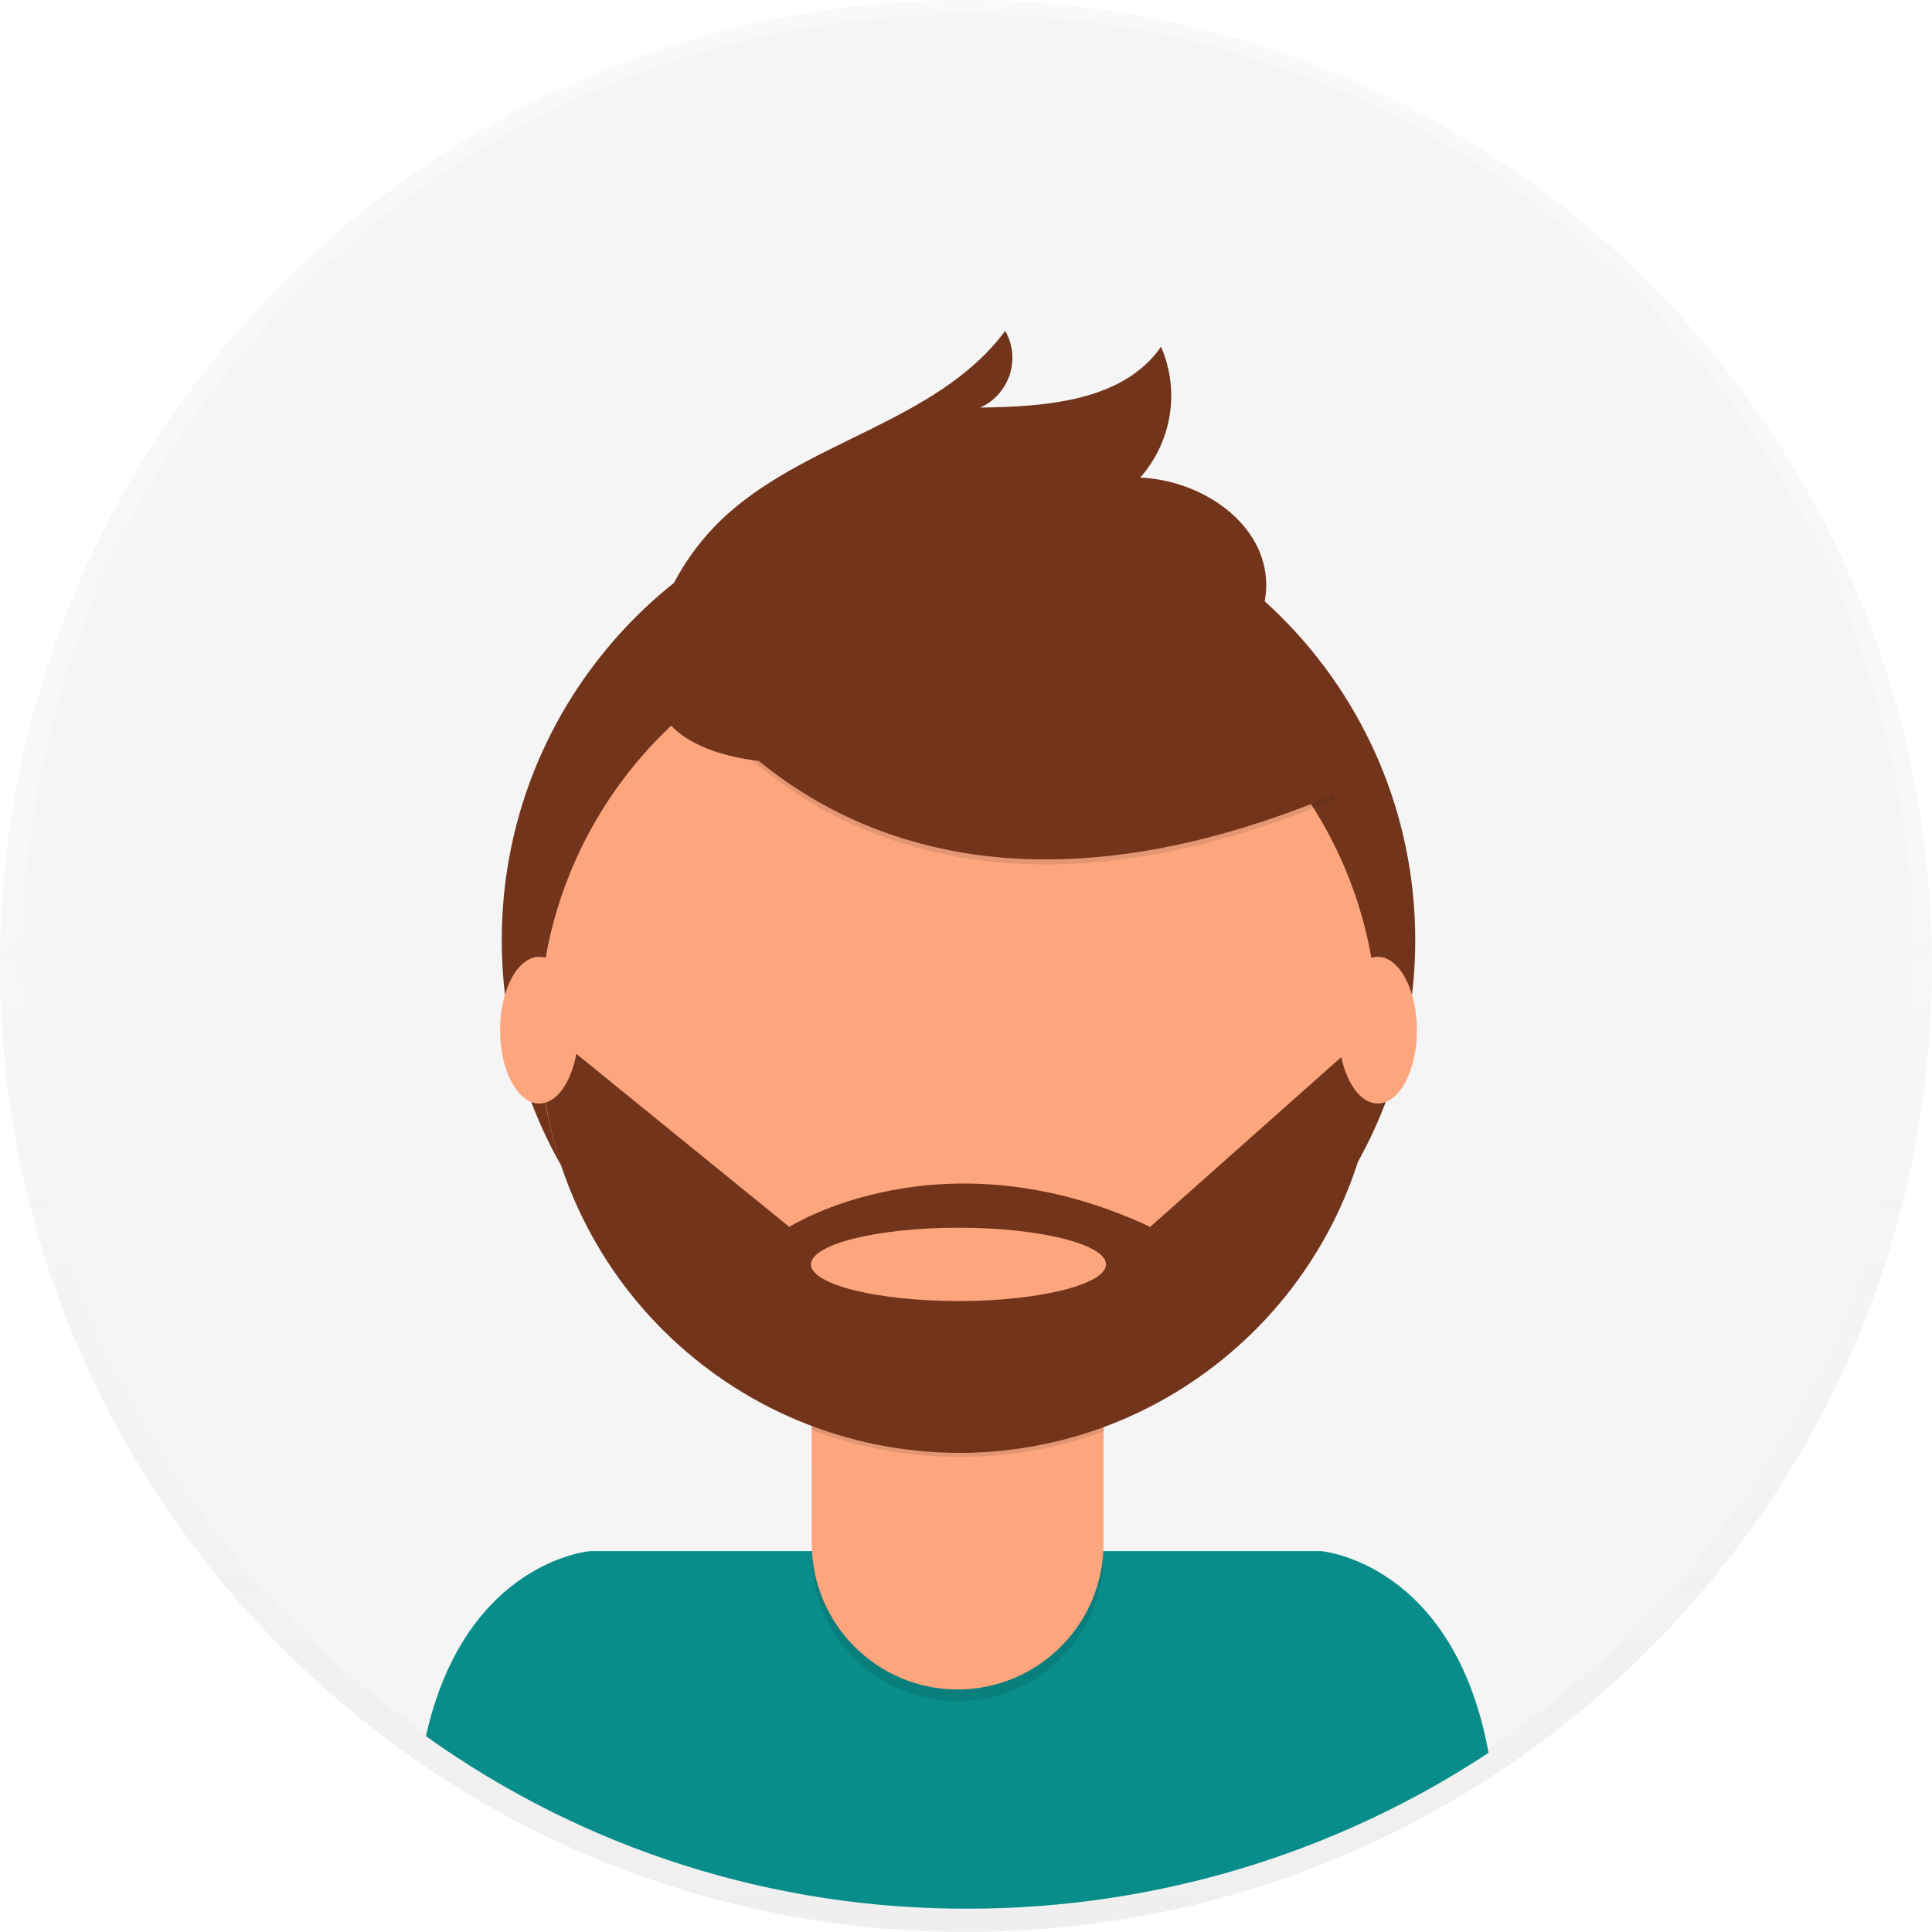
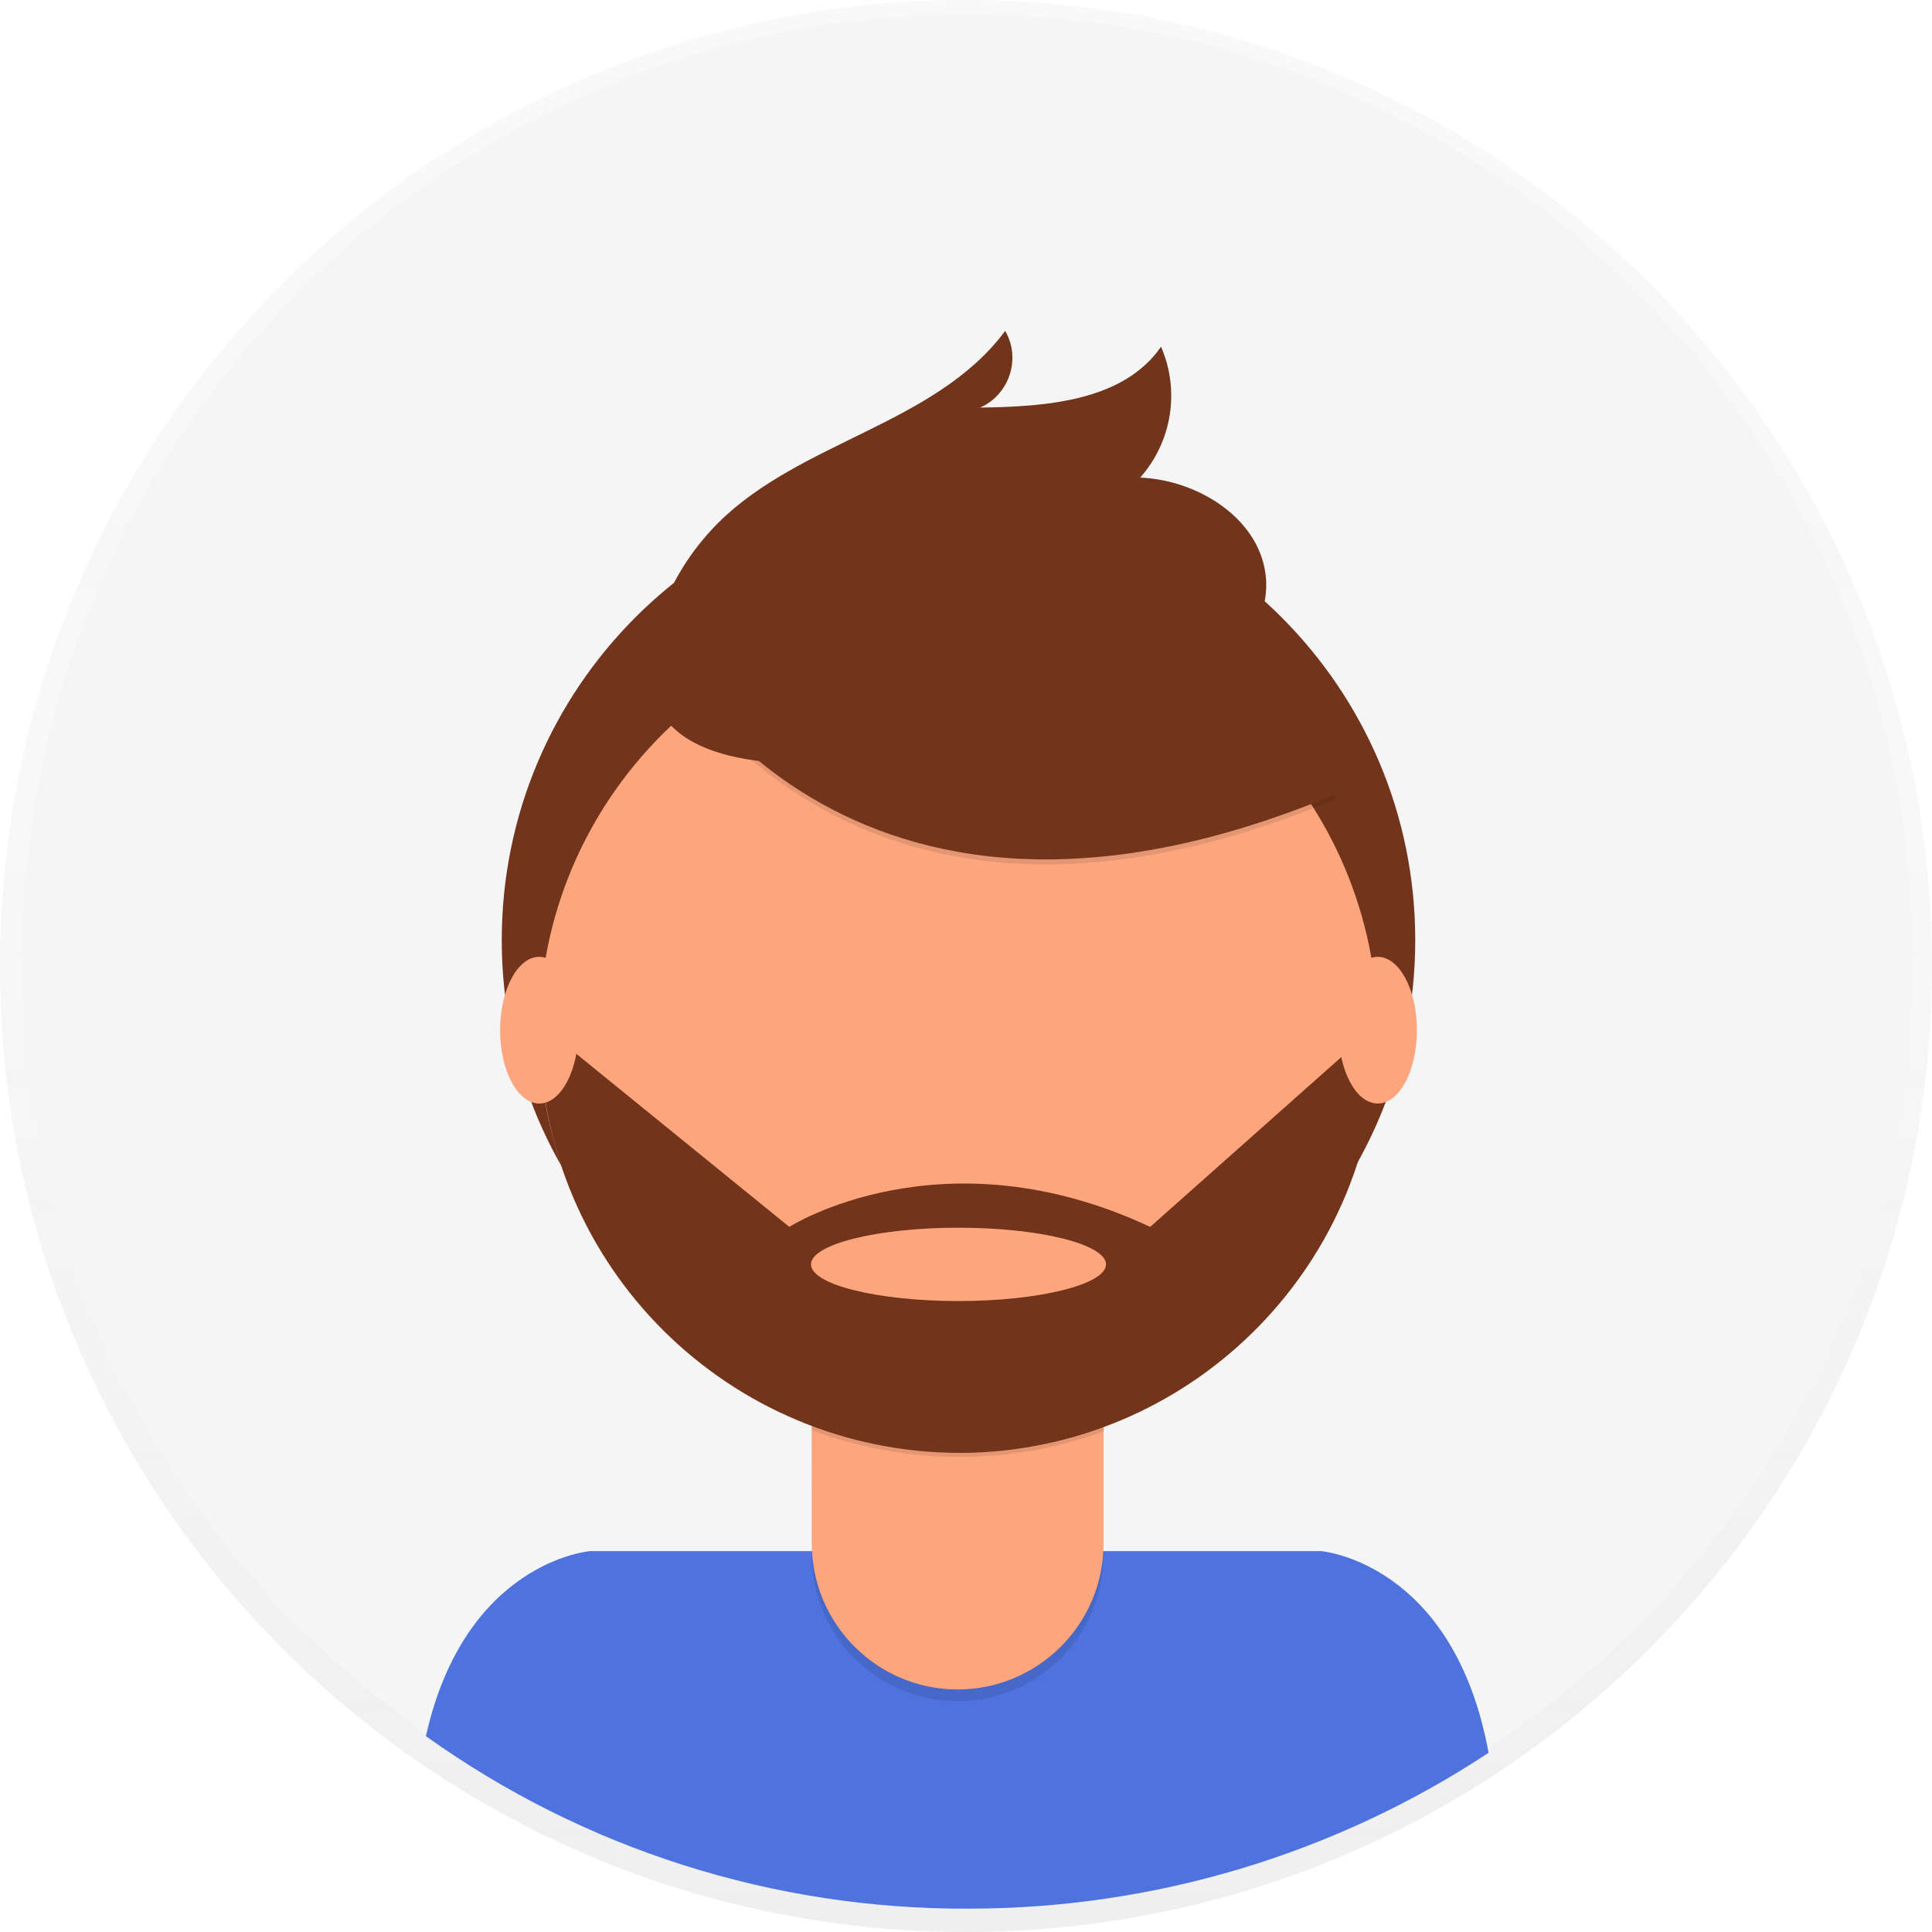
<svg xmlns="http://www.w3.org/2000/svg" version="1.1" id="_x38_8ce59e9-c4b8-4d1d-9d7a-ce0190159aa8" x="0px" y="0px" viewBox="0 0 231.8 231.8" style="enable-background:new 0 0 231.8 231.8;" xml:space="preserve">
  <style type="text/css">
	.st0{opacity:0.5;}
	.st1{fill:url(#SVGID_1_);}
	.st2{fill:#F5F5F5;}
- 	.st3{fill:#098d8a;}
+ 	.st3{fill:#4E73DF;}
	.st4{fill:#72351C;}
	.st5{opacity:0.1;enable-background:new    ;}
	.st6{fill:#FDA57D;}
</style>
  <g class="st0">
    <linearGradient id="SVGID_1_" gradientUnits="userSpaceOnUse" x1="115.89" y1="526.22" x2="115.89" y2="758" gradientTransform="matrix(1 0 0 -1 0 758)">
      <stop offset="0" style="stop-color:#808080;stop-opacity:0.25" />
      <stop offset="0.54" style="stop-color:#808080;stop-opacity:0.12" />
      <stop offset="1" style="stop-color:#808080;stop-opacity:0.1" />
    </linearGradient>
    <circle class="st1" cx="115.9" cy="115.9" r="115.9" />
  </g>
  <circle class="st2" cx="116.1" cy="115.1" r="113.4" />
  <path class="st3" d="M116.2,229c22.2,0,43.9-6.5,62.4-18.7c-4.2-22.9-20.1-24.2-20.1-24.2H70.8c0,0-15,1.2-19.7,22.2  C70.1,221.9,92.9,229.1,116.2,229z" />
  <circle class="st4" cx="115" cy="112.8" r="54.8" />
  <path class="st5" d="M97.3,158.4h35.1l0,0v28.1c0,9.7-7.8,17.6-17.5,17.6c0,0,0,0,0,0l0,0c-9.7,0-17.5-7.9-17.5-17.5L97.3,158.4  L97.3,158.4z" />
  <path class="st6" d="M100.7,157.1h28.4c1.9,0,3.3,1.5,3.3,3.4v24.7c0,9.7-7.9,17.5-17.5,17.5l0,0c-9.7,0-17.5-7.9-17.5-17.5v-24.7  C97.3,158.6,98.8,157.1,100.7,157.1L100.7,157.1z" />
  <path class="st5" d="M97.4,171.6c11.3,4.2,23.8,4.3,35.1,0.1v-4.3H97.4V171.6z" />
  <circle class="st6" cx="115" cy="123.7" r="50.3" />
  <path class="st5" d="M79.2,77.9c0,0,21.2,43,81,18l-13.9-21.8l-24.7-8.9L79.2,77.9z" />
  <path class="st4" d="M79.2,77.3c0,0,21.2,43,81,18l-13.9-21.8l-24.7-8.9L79.2,77.3z" />
  <path class="st4" d="M79,74.4c1.4-4.4,3.9-8.4,7.2-11.7c9.9-9.8,26.1-11.8,34.4-23c1.8,3.1,0.7,7.1-2.4,8.9  c-0.2,0.1-0.4,0.2-0.6,0.3c8-0.1,17.2-0.8,21.7-7.3c2.3,5.3,1.3,11.4-2.5,15.7c7.1,0.3,14.6,5.1,15.1,12.2c0.3,4.7-2.6,9.1-6.5,11.9  s-8.5,3.9-13.1,4.9C118.8,89.2,70.3,101.6,79,74.4z" />
  <path class="st4" d="M165.3,124.1H164L138,147.2c-25-11.7-43.3,0-43.3,0l-27.2-22.1l-2.7,0.3c0.8,27.8,23.9,49.6,51.7,48.9  C143.6,173.5,165.3,151.3,165.3,124.1L165.3,124.1z M115,156.1c-9.8,0-17.7-2-17.7-4.4s7.9-4.4,17.7-4.4s17.7,2,17.7,4.4  S124.7,156.1,115,156.1L115,156.1z" />
  <ellipse class="st6" cx="64.7" cy="123.6" rx="4.7" ry="8.8" />
  <ellipse class="st6" cx="165.3" cy="123.6" rx="4.7" ry="8.8" />
</svg>
